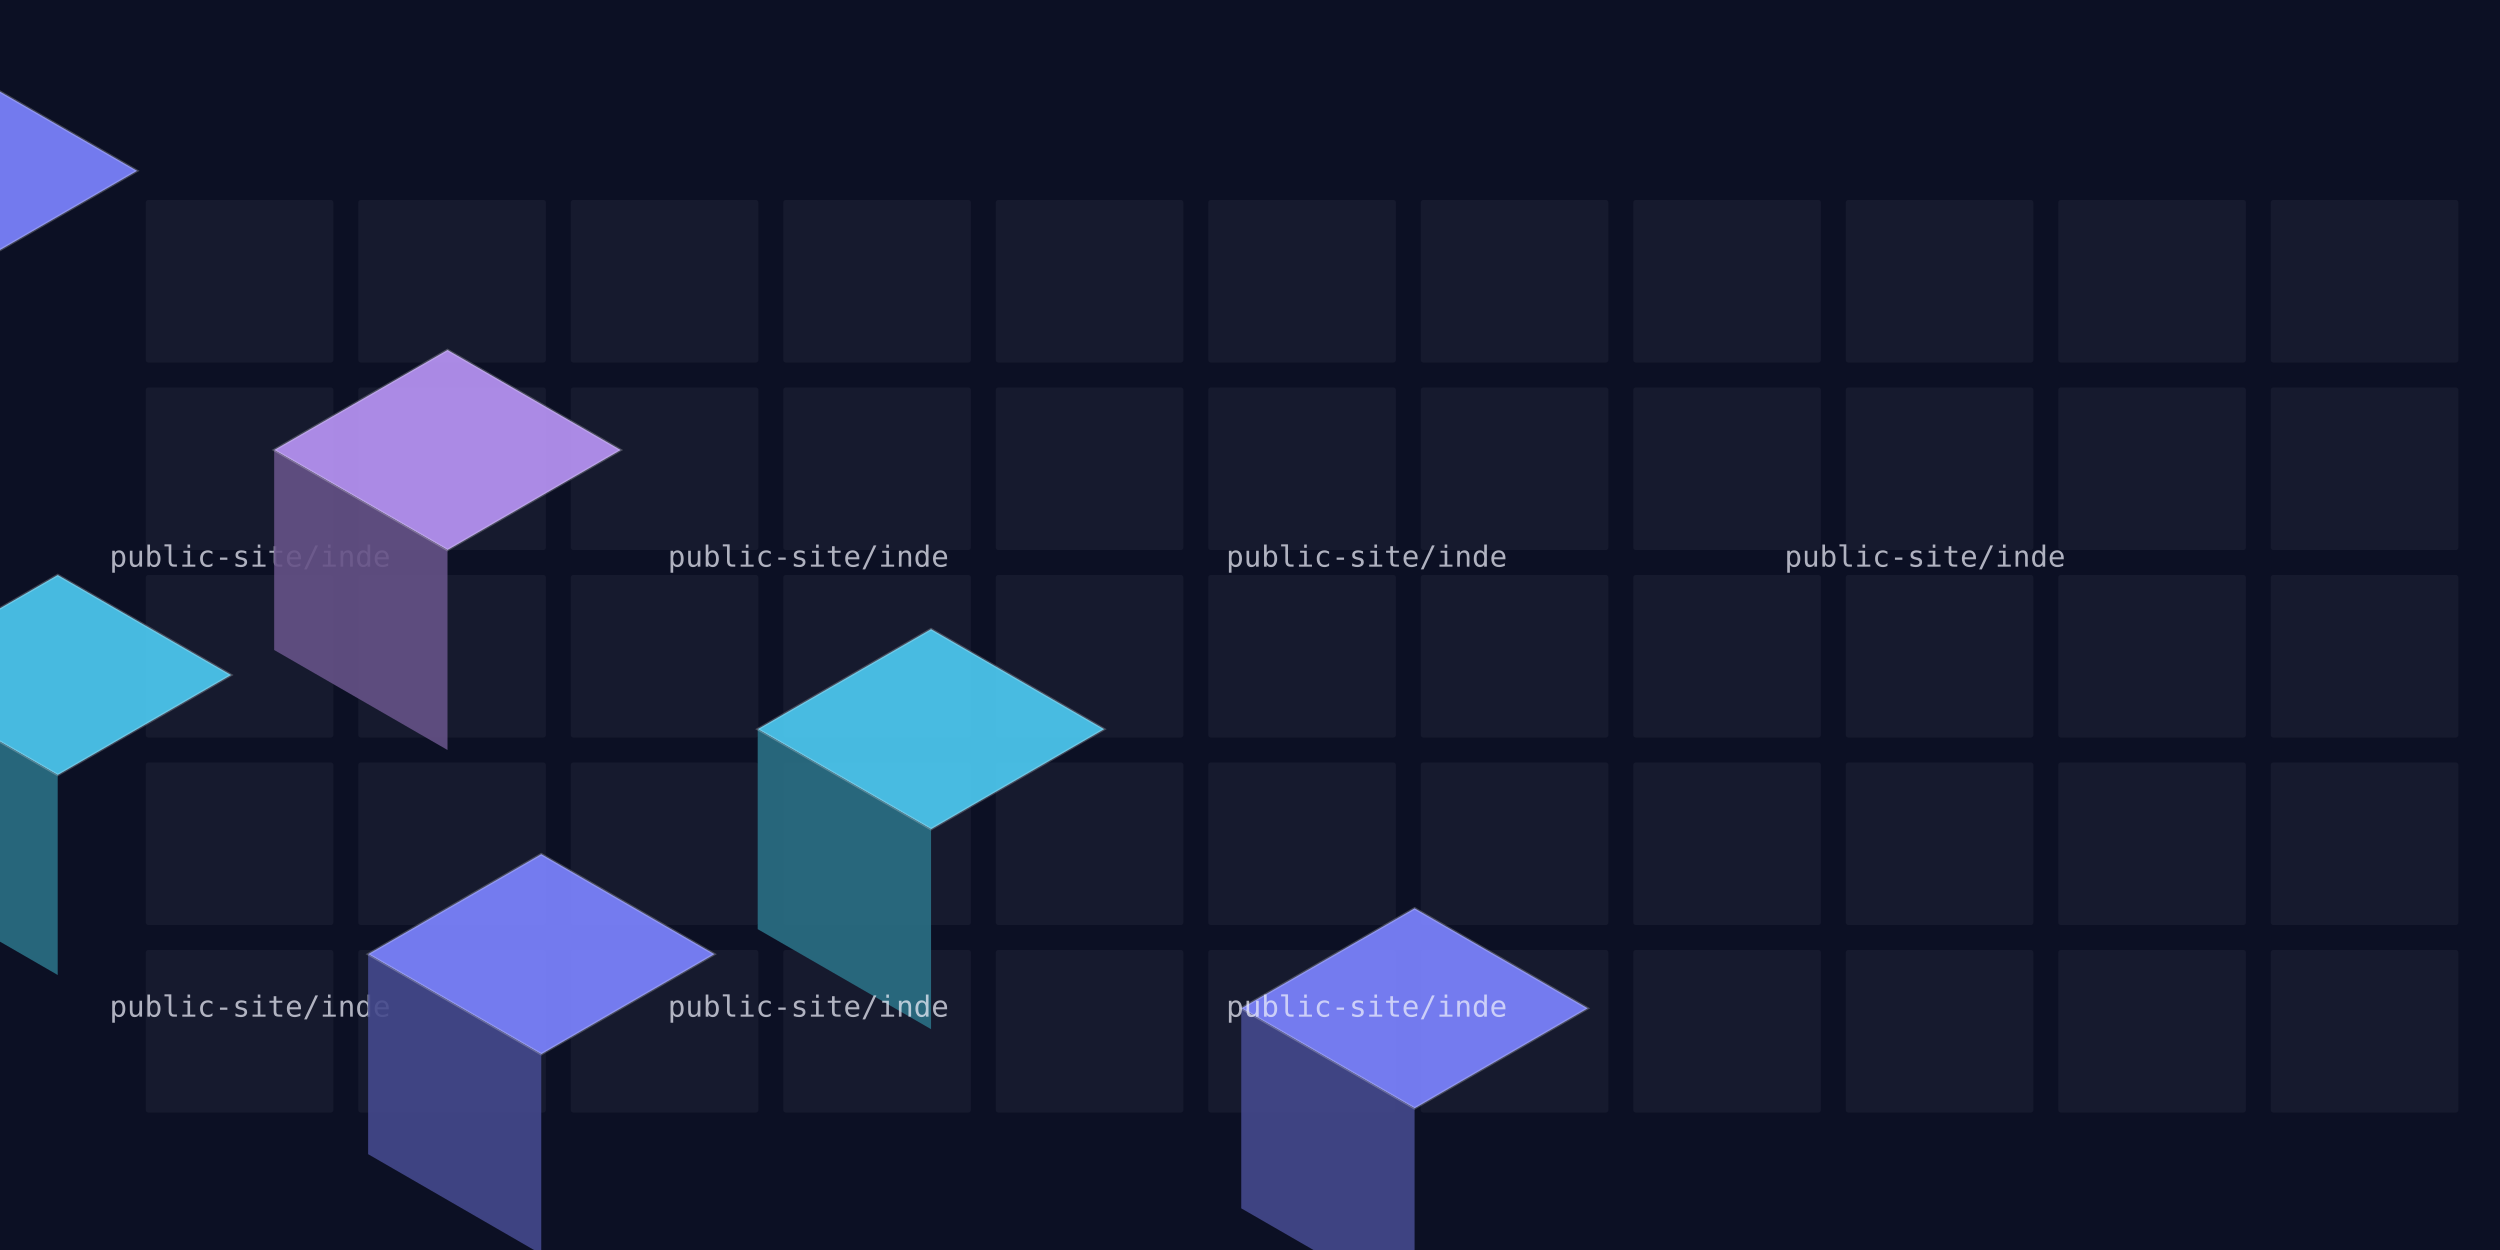
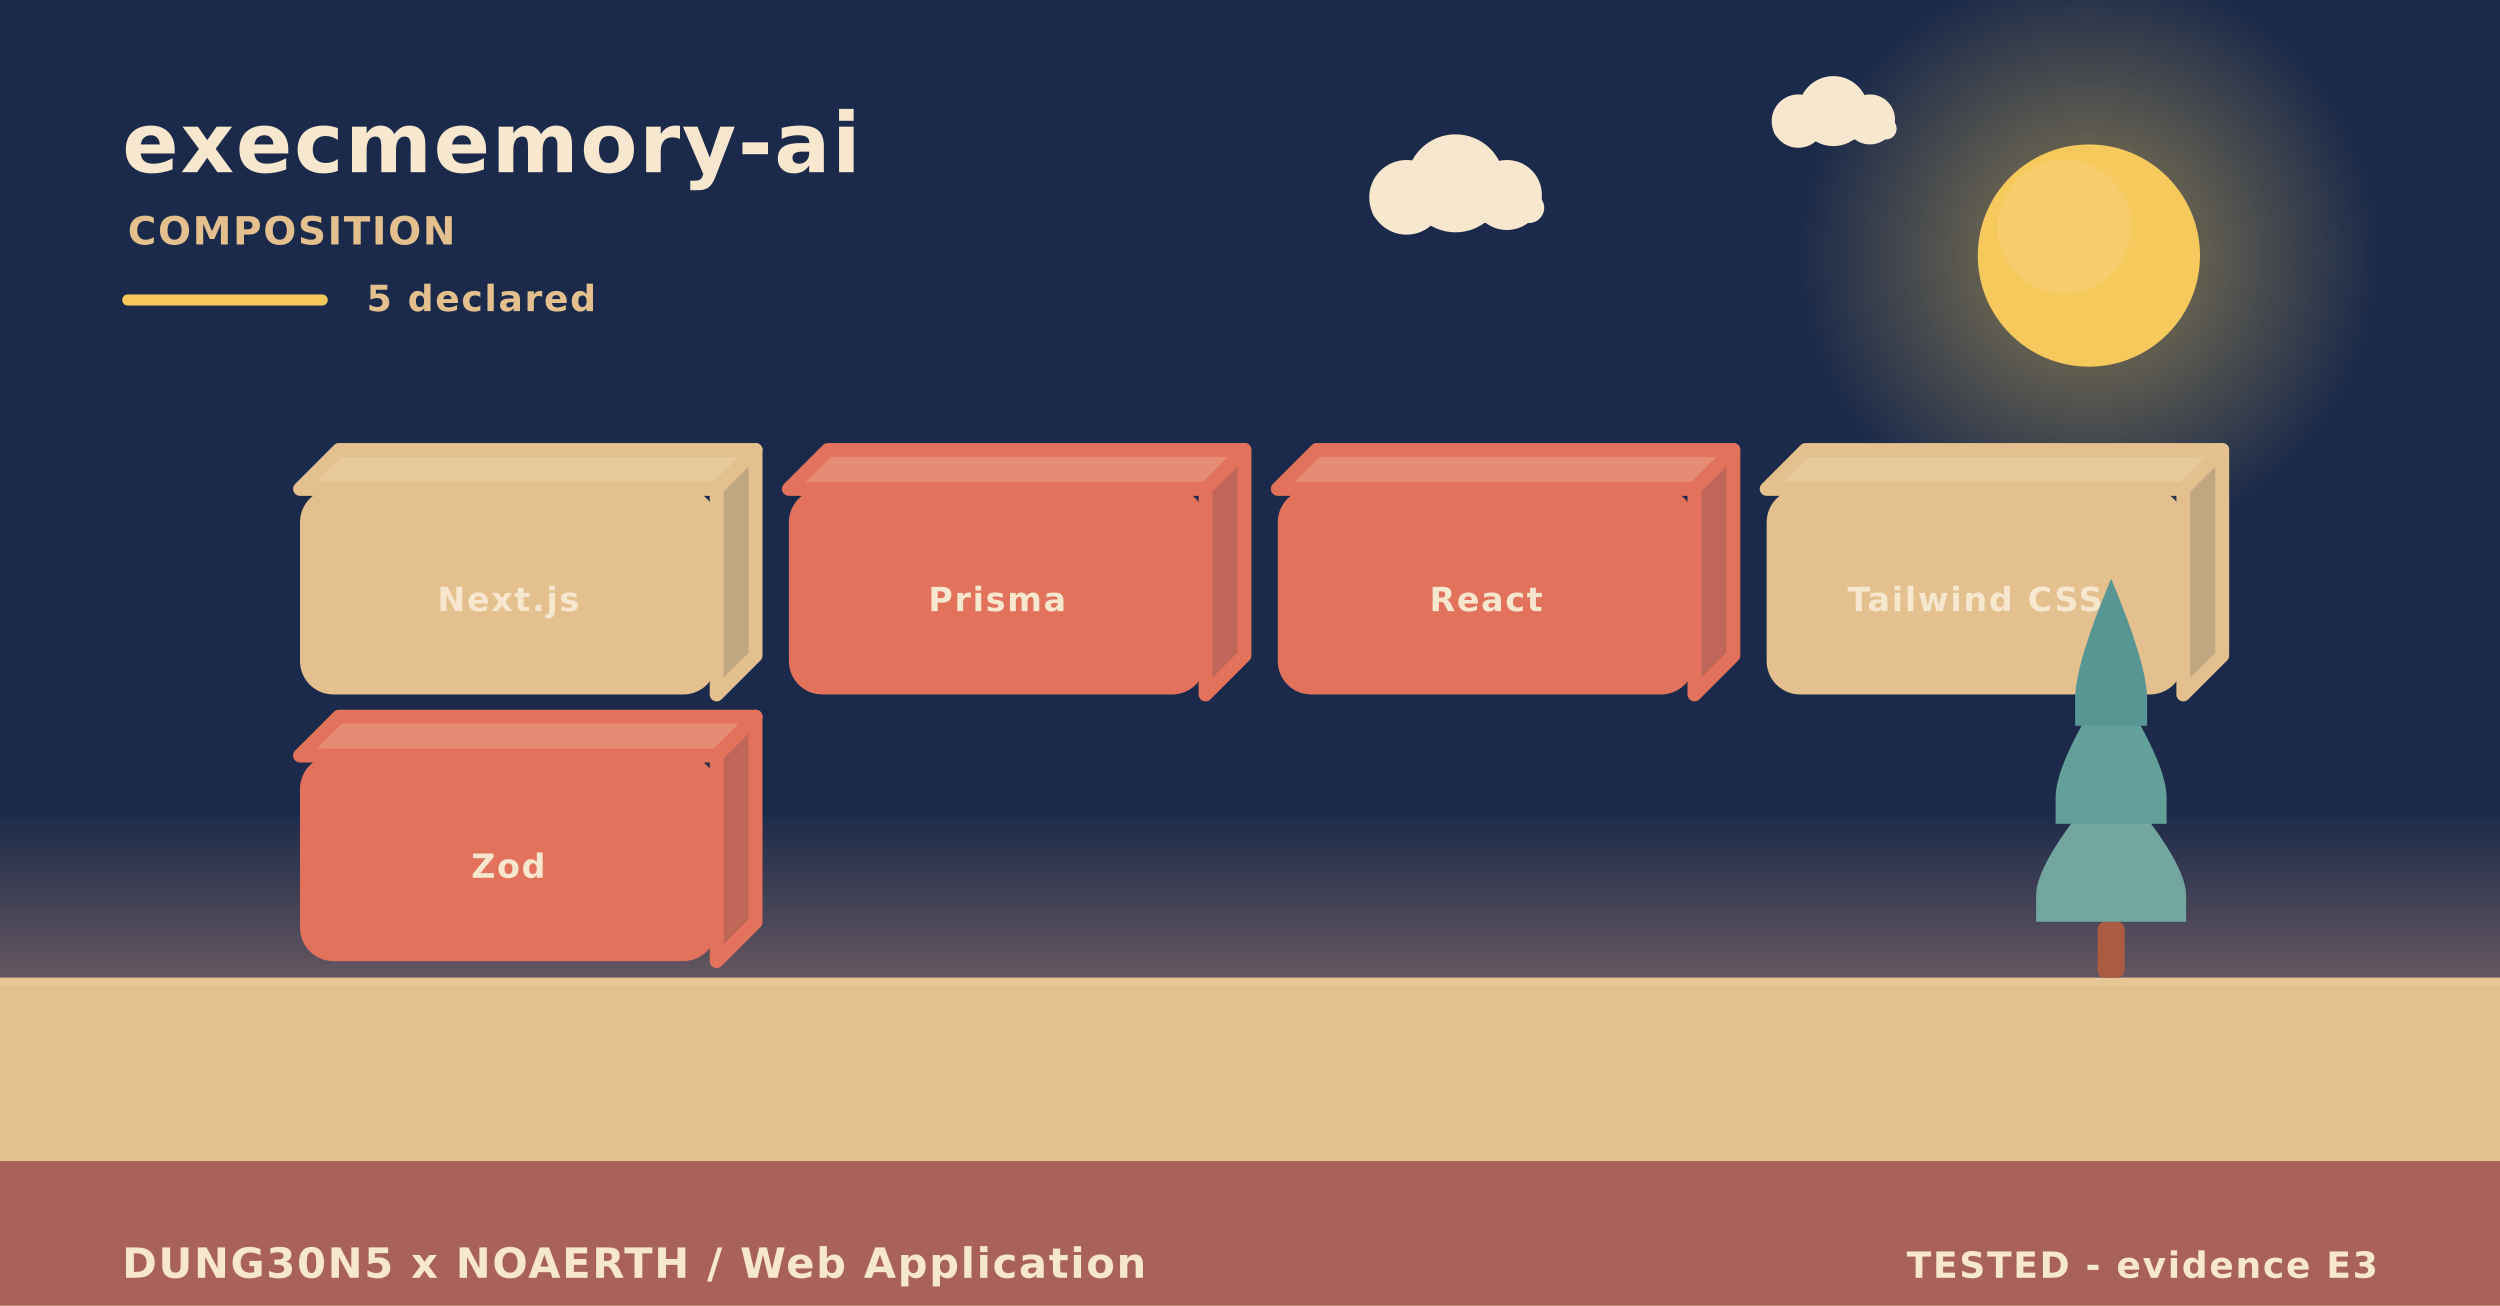
- <svg xmlns="http://www.w3.org/2000/svg" viewBox="0 0 1200 600" width="1200" height="600" role="img" aria-label="execmemory-ai component map">
-   <rect width="1200" height="600" fill="#0c1024" />
-   <defs>
-     <linearGradient id="gc" x1="0" y1="0" x2="1" y2="1">
-       <stop offset="0%" stop-color="#7c83ff" />
-       <stop offset="100%" stop-color="#b794f4" />
-     </linearGradient>
-   </defs>
-   <rect x="70.00" y="96.00" width="90.00" height="78.00" rx="1.20" fill="#eef0fb" opacity="0.05" />
-   <rect x="172.00" y="96.00" width="90.00" height="78.00" rx="1.20" fill="#eef0fb" opacity="0.05" />
-   <rect x="274.00" y="96.00" width="90.00" height="78.00" rx="1.20" fill="#eef0fb" opacity="0.05" />
-   <rect x="376.00" y="96.00" width="90.00" height="78.00" rx="1.20" fill="#eef0fb" opacity="0.05" />
-   <rect x="478.00" y="96.00" width="90.00" height="78.00" rx="1.20" fill="#eef0fb" opacity="0.05" />
-   <rect x="580.00" y="96.00" width="90.00" height="78.00" rx="1.20" fill="#eef0fb" opacity="0.05" />
-   <rect x="682.00" y="96.00" width="90.00" height="78.00" rx="1.20" fill="#eef0fb" opacity="0.05" />
-   <rect x="784.00" y="96.00" width="90.00" height="78.00" rx="1.20" fill="#eef0fb" opacity="0.05" />
-   <rect x="886.00" y="96.00" width="90.00" height="78.00" rx="1.20" fill="#eef0fb" opacity="0.05" />
-   <rect x="988.00" y="96.00" width="90.00" height="78.00" rx="1.20" fill="#eef0fb" opacity="0.05" />
-   <rect x="1090.00" y="96.00" width="90.00" height="78.00" rx="1.20" fill="#eef0fb" opacity="0.05" />
-   <rect x="70.00" y="186.00" width="90.00" height="78.00" rx="1.20" fill="#eef0fb" opacity="0.05" />
-   <rect x="172.00" y="186.00" width="90.00" height="78.00" rx="1.20" fill="#eef0fb" opacity="0.05" />
-   <rect x="274.00" y="186.00" width="90.00" height="78.00" rx="1.20" fill="#eef0fb" opacity="0.05" />
-   <rect x="376.00" y="186.00" width="90.00" height="78.00" rx="1.20" fill="#eef0fb" opacity="0.05" />
-   <rect x="478.00" y="186.00" width="90.00" height="78.00" rx="1.20" fill="#eef0fb" opacity="0.05" />
-   <rect x="580.00" y="186.00" width="90.00" height="78.00" rx="1.20" fill="#eef0fb" opacity="0.05" />
-   <rect x="682.00" y="186.00" width="90.00" height="78.00" rx="1.20" fill="#eef0fb" opacity="0.05" />
-   <rect x="784.00" y="186.00" width="90.00" height="78.00" rx="1.20" fill="#eef0fb" opacity="0.05" />
-   <rect x="886.00" y="186.00" width="90.00" height="78.00" rx="1.20" fill="#eef0fb" opacity="0.05" />
-   <rect x="988.00" y="186.00" width="90.00" height="78.00" rx="1.20" fill="#eef0fb" opacity="0.05" />
-   <rect x="1090.00" y="186.00" width="90.00" height="78.00" rx="1.20" fill="#eef0fb" opacity="0.05" />
-   <rect x="70.00" y="276.00" width="90.00" height="78.00" rx="1.20" fill="#eef0fb" opacity="0.05" />
-   <rect x="172.00" y="276.00" width="90.00" height="78.00" rx="1.20" fill="#eef0fb" opacity="0.05" />
-   <rect x="274.00" y="276.00" width="90.00" height="78.00" rx="1.20" fill="#eef0fb" opacity="0.05" />
-   <rect x="376.00" y="276.00" width="90.00" height="78.00" rx="1.20" fill="#eef0fb" opacity="0.05" />
-   <rect x="478.00" y="276.00" width="90.00" height="78.00" rx="1.20" fill="#eef0fb" opacity="0.05" />
-   <rect x="580.00" y="276.00" width="90.00" height="78.00" rx="1.20" fill="#eef0fb" opacity="0.05" />
-   <rect x="682.00" y="276.00" width="90.00" height="78.00" rx="1.20" fill="#eef0fb" opacity="0.05" />
-   <rect x="784.00" y="276.00" width="90.00" height="78.00" rx="1.20" fill="#eef0fb" opacity="0.05" />
-   <rect x="886.00" y="276.00" width="90.00" height="78.00" rx="1.20" fill="#eef0fb" opacity="0.05" />
-   <rect x="988.00" y="276.00" width="90.00" height="78.00" rx="1.20" fill="#eef0fb" opacity="0.05" />
-   <rect x="1090.00" y="276.00" width="90.00" height="78.00" rx="1.20" fill="#eef0fb" opacity="0.05" />
-   <rect x="70.00" y="366.00" width="90.00" height="78.00" rx="1.20" fill="#eef0fb" opacity="0.05" />
-   <rect x="172.00" y="366.00" width="90.00" height="78.00" rx="1.20" fill="#eef0fb" opacity="0.05" />
-   <rect x="274.00" y="366.00" width="90.00" height="78.00" rx="1.20" fill="#eef0fb" opacity="0.05" />
-   <rect x="376.00" y="366.00" width="90.00" height="78.00" rx="1.20" fill="#eef0fb" opacity="0.05" />
-   <rect x="478.00" y="366.00" width="90.00" height="78.00" rx="1.20" fill="#eef0fb" opacity="0.05" />
-   <rect x="580.00" y="366.00" width="90.00" height="78.00" rx="1.20" fill="#eef0fb" opacity="0.05" />
-   <rect x="682.00" y="366.00" width="90.00" height="78.00" rx="1.20" fill="#eef0fb" opacity="0.05" />
-   <rect x="784.00" y="366.00" width="90.00" height="78.00" rx="1.20" fill="#eef0fb" opacity="0.05" />
-   <rect x="886.00" y="366.00" width="90.00" height="78.00" rx="1.20" fill="#eef0fb" opacity="0.05" />
-   <rect x="988.00" y="366.00" width="90.00" height="78.00" rx="1.20" fill="#eef0fb" opacity="0.05" />
-   <rect x="1090.00" y="366.00" width="90.00" height="78.00" rx="1.20" fill="#eef0fb" opacity="0.05" />
-   <rect x="70.00" y="456.00" width="90.00" height="78.00" rx="1.20" fill="#eef0fb" opacity="0.05" />
-   <rect x="172.00" y="456.00" width="90.00" height="78.00" rx="1.20" fill="#eef0fb" opacity="0.05" />
-   <rect x="274.00" y="456.00" width="90.00" height="78.00" rx="1.20" fill="#eef0fb" opacity="0.05" />
-   <rect x="376.00" y="456.00" width="90.00" height="78.00" rx="1.20" fill="#eef0fb" opacity="0.05" />
-   <rect x="478.00" y="456.00" width="90.00" height="78.00" rx="1.20" fill="#eef0fb" opacity="0.05" />
-   <rect x="580.00" y="456.00" width="90.00" height="78.00" rx="1.20" fill="#eef0fb" opacity="0.05" />
-   <rect x="682.00" y="456.00" width="90.00" height="78.00" rx="1.20" fill="#eef0fb" opacity="0.05" />
-   <rect x="784.00" y="456.00" width="90.00" height="78.00" rx="1.20" fill="#eef0fb" opacity="0.05" />
-   <rect x="886.00" y="456.00" width="90.00" height="78.00" rx="1.20" fill="#eef0fb" opacity="0.05" />
-   <rect x="988.00" y="456.00" width="90.00" height="78.00" rx="1.20" fill="#eef0fb" opacity="0.05" />
-   <rect x="1090.00" y="456.00" width="90.00" height="78.00" rx="1.20" fill="#eef0fb" opacity="0.05" />
-   <g transform="rotate(0 120 140)">
-     <polygon points="-17.3,34.0 65.8,82.0 -17.3,130.0 -100.5,82.0" fill="#7c83ff" opacity="0.92" />
-     <polygon points="-100.5,82.0 -17.3,130.0 -17.3,226.0 -100.5,178.0" fill="#44488c" opacity="0.9" />
-     <polygon points="-17.3,34.0 65.8,82.0 -17.3,130.0 -100.5,82.0" fill="none" stroke="rgba(255,255,255,0.220)" stroke-width="1.2" />
-     <animateTransform attributeName="transform" type="rotate" values="-32.0 0.00 0.00 0.0 0.00 0.00" dur="5.55s" begin="0.0s" repeatCount="indefinite" />
+ <svg xmlns="http://www.w3.org/2000/svg" width="900" height="470" viewBox="0 0 900 470" role="img" aria-label="execmemory-ai - how it is composed">
+   <linearGradient id="skyc" x1="0" y1="0" x2="0" y2="1">
+     <stop offset="0" stop-color="#1b2a4a" />
+     <stop offset="0.62" stop-color="#1b2a4a" />
+     <stop offset="1" stop-color="#f3ad8a" />
+   </linearGradient>
+   <rect width="900" height="470" fill="url(#skyc)" />
+   <radialGradient id="sunc">
+     <stop offset="0.35" stop-color="#f5c95c" stop-opacity="0.34" />
+     <stop offset="1" stop-color="#f5c95c" stop-opacity="0" />
+   </radialGradient>
+   <circle cx="752" cy="92" r="104" fill="url(#sunc)" />
+   <circle cx="752" cy="92" r="40" fill="#f5c95c" />
+   <circle cx="743.2" cy="81.6" r="24" fill="#f5d27e" opacity="0.5" />
+   <g>
+     <circle cx="524" cy="66" r="17.64" fill="#f6e7ce" />
+     <circle cx="506.36" cy="71.04" r="13.44" fill="#f6e7ce" />
+     <circle cx="542.48" cy="70.2" r="12.6" fill="#f6e7ce" />
+     <rect x="493.76" y="69.36" width="62.16" height="10.92" rx="5.46" fill="#f6e7ce" />
+     <animateTransform attributeName="transform" type="translate" values="0 0;24 0;0 0" dur="36s" begin="0s" repeatCount="indefinite" />
  </g>
-   <text x="120" y="272" font-family="ui-monospace,Menlo,monospace" font-size="14" fill="rgba(238,240,251,0.720)" text-anchor="middle">public-site/inde</text>
-   <g transform="rotate(0 388 140)">
-     <polygon points="214.8,168.0 297.9,216.0 214.8,264.0 131.6,216.0" fill="#b794f4" opacity="0.92" />
-     <polygon points="131.6,216.0 214.8,264.0 214.8,360.0 131.6,312.0" fill="#655186" opacity="0.9" />
-     <polygon points="214.8,168.0 297.9,216.0 214.8,264.0 131.6,216.0" fill="none" stroke="rgba(255,255,255,0.220)" stroke-width="1.2" />
-     <animateTransform attributeName="transform" type="rotate" values="-32.0 0.00 0.00 0.0 0.00 0.00" dur="5.55s" begin="0.4s" repeatCount="indefinite" />
+   <g>
+     <circle cx="660" cy="40" r="12.6" fill="#f6e7ce" />
+     <circle cx="647.4" cy="43.6" r="9.6" fill="#f6e7ce" />
+     <circle cx="673.2" cy="43" r="9" fill="#f6e7ce" />
+     <rect x="638.4" y="42.4" width="44.4" height="7.8" rx="3.9" fill="#f6e7ce" />
+     <animateTransform attributeName="transform" type="translate" values="0 0;-18 0;0 0" dur="46s" begin="3s" repeatCount="indefinite" />
  </g>
-   <text x="388" y="272" font-family="ui-monospace,Menlo,monospace" font-size="14" fill="rgba(238,240,251,0.720)" text-anchor="middle">public-site/inde</text>
-   <g transform="rotate(0 656 140)">
-     <polygon points="446.9,302.0 530.0,350.0 446.9,398.0 363.7,350.0" fill="#4cc9f0" opacity="0.92" />
-     <polygon points="363.7,350.0 446.9,398.0 446.9,494.0 363.7,446.0" fill="#2a6f84" opacity="0.9" />
-     <polygon points="446.9,302.0 530.0,350.0 446.9,398.0 363.7,350.0" fill="none" stroke="rgba(255,255,255,0.220)" stroke-width="1.2" />
-     <animateTransform attributeName="transform" type="rotate" values="-32.0 0.00 0.00 0.0 0.00 0.00" dur="5.55s" begin="0.8s" repeatCount="indefinite" />
+   <rect x="0" y="352" width="900" height="118" fill="#e3c08d" />
+   <rect x="0" y="352" width="900" height="3" fill="#e6c596" />
+   <text x="44" y="62" font-family="Verdana,DejaVu Sans,sans-serif" font-size="30" font-weight="700" letter-spacing="0.6" fill="#f6e7ce" text-anchor="start">execmemory-ai</text>
+   <text x="46" y="88" font-family="Verdana,DejaVu Sans,sans-serif" font-size="14" font-weight="700" letter-spacing="0.6" fill="#e3c08d" text-anchor="start">COMPOSITION</text>
+   <rect x="44" y="106" width="74" height="4" rx="2" fill="#f5c95c" />
+   <text x="132" y="112" font-family="Verdana,DejaVu Sans,sans-serif" font-size="13" font-weight="700" letter-spacing="0.6" fill="#e3c08d" text-anchor="start">5 declared</text>
+   <g>
+     <path d="M108,176 L258,176 L272,162 L122,162 Z" fill="#e7c99b" stroke="#e3c08d" stroke-width="5" stroke-linejoin="round" />
+     <path d="M258,176 L272,162 L272,236 L258,250 Z" fill="#c1a682" stroke="#e3c08d" stroke-width="5" stroke-linejoin="round" />
+     <rect x="108" y="176" width="150" height="74" rx="12" fill="#e3c08d" />
+     <animateTransform attributeName="transform" type="translate" values="0 10;0 0" dur="0.75s" begin="0s" fill="freeze" />
  </g>
-   <text x="656" y="272" font-family="ui-monospace,Menlo,monospace" font-size="14" fill="rgba(238,240,251,0.720)" text-anchor="middle">public-site/inde</text>
-   <g transform="rotate(0 924 140)">
-     <polygon points="679.0,436.0 762.1,484.0 679.0,532.0 595.8,484.0" fill="#7c83ff" opacity="0.92" />
-     <polygon points="595.8,484.0 679.0,532.0 679.0,628.0 595.8,580.0" fill="#44488c" opacity="0.9" />
-     <polygon points="679.0,436.0 762.1,484.0 679.0,532.0 595.8,484.0" fill="none" stroke="rgba(255,255,255,0.220)" stroke-width="1.2" />
-     <animateTransform attributeName="transform" type="rotate" values="-32.0 0.00 0.00 0.0 0.00 0.00" dur="5.55s" begin="1.2s" repeatCount="indefinite" />
+   <text x="183" y="220" font-family="Verdana,DejaVu Sans,sans-serif" font-size="12" font-weight="700" letter-spacing="0.6" fill="#f6e7ce" text-anchor="middle">Next.js</text>
+   <g>
+     <path d="M284,176 L434,176 L448,162 L298,162 Z" fill="#e68c74" stroke="#e2725b" stroke-width="5" stroke-linejoin="round" />
+     <path d="M434,176 L448,162 L448,236 L434,250 Z" fill="#c06658" stroke="#e2725b" stroke-width="5" stroke-linejoin="round" />
+     <rect x="284" y="176" width="150" height="74" rx="12" fill="#e2725b" />
+     <animateTransform attributeName="transform" type="translate" values="0 10;0 0" dur="0.75s" begin="0.16s" fill="freeze" />
  </g>
-   <text x="924" y="272" font-family="ui-monospace,Menlo,monospace" font-size="14" fill="rgba(238,240,251,0.720)" text-anchor="middle">public-site/inde</text>
-   <g transform="rotate(0 120 356)">
-     <polygon points="-204.4,142.0 -121.2,190.0 -204.4,238.0 -287.5,190.0" fill="#b794f4" opacity="0.92" />
-     <polygon points="-287.5,190.0 -204.4,238.0 -204.4,334.0 -287.5,286.0" fill="#655186" opacity="0.9" />
-     <polygon points="-204.4,142.0 -121.2,190.0 -204.4,238.0 -287.5,190.0" fill="none" stroke="rgba(255,255,255,0.220)" stroke-width="1.2" />
-     <animateTransform attributeName="transform" type="rotate" values="-32.0 0.00 0.00 0.0 0.00 0.00" dur="5.55s" begin="1.6s" repeatCount="indefinite" />
+   <text x="359" y="220" font-family="Verdana,DejaVu Sans,sans-serif" font-size="12" font-weight="700" letter-spacing="0.6" fill="#f6e7ce" text-anchor="middle">Prisma</text>
+   <g>
+     <path d="M460,176 L610,176 L624,162 L474,162 Z" fill="#e68c74" stroke="#e2725b" stroke-width="5" stroke-linejoin="round" />
+     <path d="M610,176 L624,162 L624,236 L610,250 Z" fill="#c06658" stroke="#e2725b" stroke-width="5" stroke-linejoin="round" />
+     <rect x="460" y="176" width="150" height="74" rx="12" fill="#e2725b" />
+     <animateTransform attributeName="transform" type="translate" values="0 10;0 0" dur="0.75s" begin="0.32s" fill="freeze" />
  </g>
-   <text x="120" y="488" font-family="ui-monospace,Menlo,monospace" font-size="14" fill="rgba(238,240,251,0.720)" text-anchor="middle">public-site/inde</text>
-   <g transform="rotate(0 388 356)">
-     <polygon points="27.7,276.0 110.9,324.0 27.7,372.0 -55.4,324.0" fill="#4cc9f0" opacity="0.92" />
-     <polygon points="-55.4,324.0 27.7,372.0 27.7,468.0 -55.4,420.0" fill="#2a6f84" opacity="0.9" />
-     <polygon points="27.7,276.0 110.9,324.0 27.7,372.0 -55.4,324.0" fill="none" stroke="rgba(255,255,255,0.220)" stroke-width="1.2" />
-     <animateTransform attributeName="transform" type="rotate" values="-32.0 0.00 0.00 0.0 0.00 0.00" dur="5.55s" begin="2.0s" repeatCount="indefinite" />
+   <text x="535" y="220" font-family="Verdana,DejaVu Sans,sans-serif" font-size="12" font-weight="700" letter-spacing="0.6" fill="#f6e7ce" text-anchor="middle">React</text>
+   <g>
+     <path d="M636,176 L786,176 L800,162 L650,162 Z" fill="#e7c99b" stroke="#e3c08d" stroke-width="5" stroke-linejoin="round" />
+     <path d="M786,176 L800,162 L800,236 L786,250 Z" fill="#c1a682" stroke="#e3c08d" stroke-width="5" stroke-linejoin="round" />
+     <rect x="636" y="176" width="150" height="74" rx="12" fill="#e3c08d" />
+     <animateTransform attributeName="transform" type="translate" values="0 10;0 0" dur="0.75s" begin="0.48s" fill="freeze" />
  </g>
-   <text x="388" y="488" font-family="ui-monospace,Menlo,monospace" font-size="14" fill="rgba(238,240,251,0.720)" text-anchor="middle">public-site/inde</text>
-   <g transform="rotate(0 656 356)">
-     <polygon points="259.8,410.0 342.9,458.0 259.8,506.0 176.7,458.0" fill="#7c83ff" opacity="0.92" />
-     <polygon points="176.7,458.0 259.8,506.0 259.8,602.0 176.7,554.0" fill="#44488c" opacity="0.9" />
-     <polygon points="259.8,410.0 342.9,458.0 259.8,506.0 176.7,458.0" fill="none" stroke="rgba(255,255,255,0.220)" stroke-width="1.2" />
-     <animateTransform attributeName="transform" type="rotate" values="-32.0 0.00 0.00 0.0 0.00 0.00" dur="5.55s" begin="2.4s" repeatCount="indefinite" />
+   <text x="711" y="220" font-family="Verdana,DejaVu Sans,sans-serif" font-size="12" font-weight="700" letter-spacing="0.6" fill="#f6e7ce" text-anchor="middle">Tailwind CSS</text>
+   <g>
+     <path d="M108,272 L258,272 L272,258 L122,258 Z" fill="#e68c74" stroke="#e2725b" stroke-width="5" stroke-linejoin="round" />
+     <path d="M258,272 L272,258 L272,332 L258,346 Z" fill="#c06658" stroke="#e2725b" stroke-width="5" stroke-linejoin="round" />
+     <rect x="108" y="272" width="150" height="74" rx="12" fill="#e2725b" />
+     <animateTransform attributeName="transform" type="translate" values="0 10;0 0" dur="0.75s" begin="0.64s" fill="freeze" />
  </g>
-   <text x="656" y="488" font-family="ui-monospace,Menlo,monospace" font-size="14" fill="rgba(238,240,251,0.720)" text-anchor="middle">public-site/inde</text>
+   <text x="183" y="316" font-family="Verdana,DejaVu Sans,sans-serif" font-size="12" font-weight="700" letter-spacing="0.6" fill="#f6e7ce" text-anchor="middle">Zod</text>
+   <rect x="755.14" y="331.84" width="9.72" height="20.16" rx="2.7" fill="#ac5b43" />
+   <path d="M760,278.92 Q733,309.61 733,322.31 Q733,331.84 733,331.84 L787,331.84 Q787,331.84 787,322.31 Q787,309.61 760,278.92 Z" fill="#74a6a0" />
+   <path d="M760,243.64 Q740.02,274.33 740.02,287.03 Q740.02,296.56 740.02,296.56 L779.98,296.56 Q779.98,296.56 779.98,287.03 Q779.98,274.33 760,243.64 Z" fill="#649f9a" />
+   <path d="M760,208.36 Q747.04,239.05 747.04,251.75 Q747.04,261.28 747.04,261.28 L772.96,261.28 Q772.96,261.28 772.96,251.75 Q772.96,239.05 760,208.36 Z" fill="#589694" />
+   <rect x="0" y="418" width="900" height="52" rx="0" fill="#a65c56" opacity="0.94" />
+   <text x="44" y="460" font-family="Verdana,DejaVu Sans,sans-serif" font-size="15" font-weight="700" letter-spacing="0.6" fill="#f6e7ce" text-anchor="start">DUNG30N5 x NOAERTH  /  Web Application</text>
+   <text x="856" y="460" font-family="Verdana,DejaVu Sans,sans-serif" font-size="13" font-weight="700" letter-spacing="0.6" fill="#f6e7ce" text-anchor="end">TESTED  -  evidence E3</text>
</svg>
